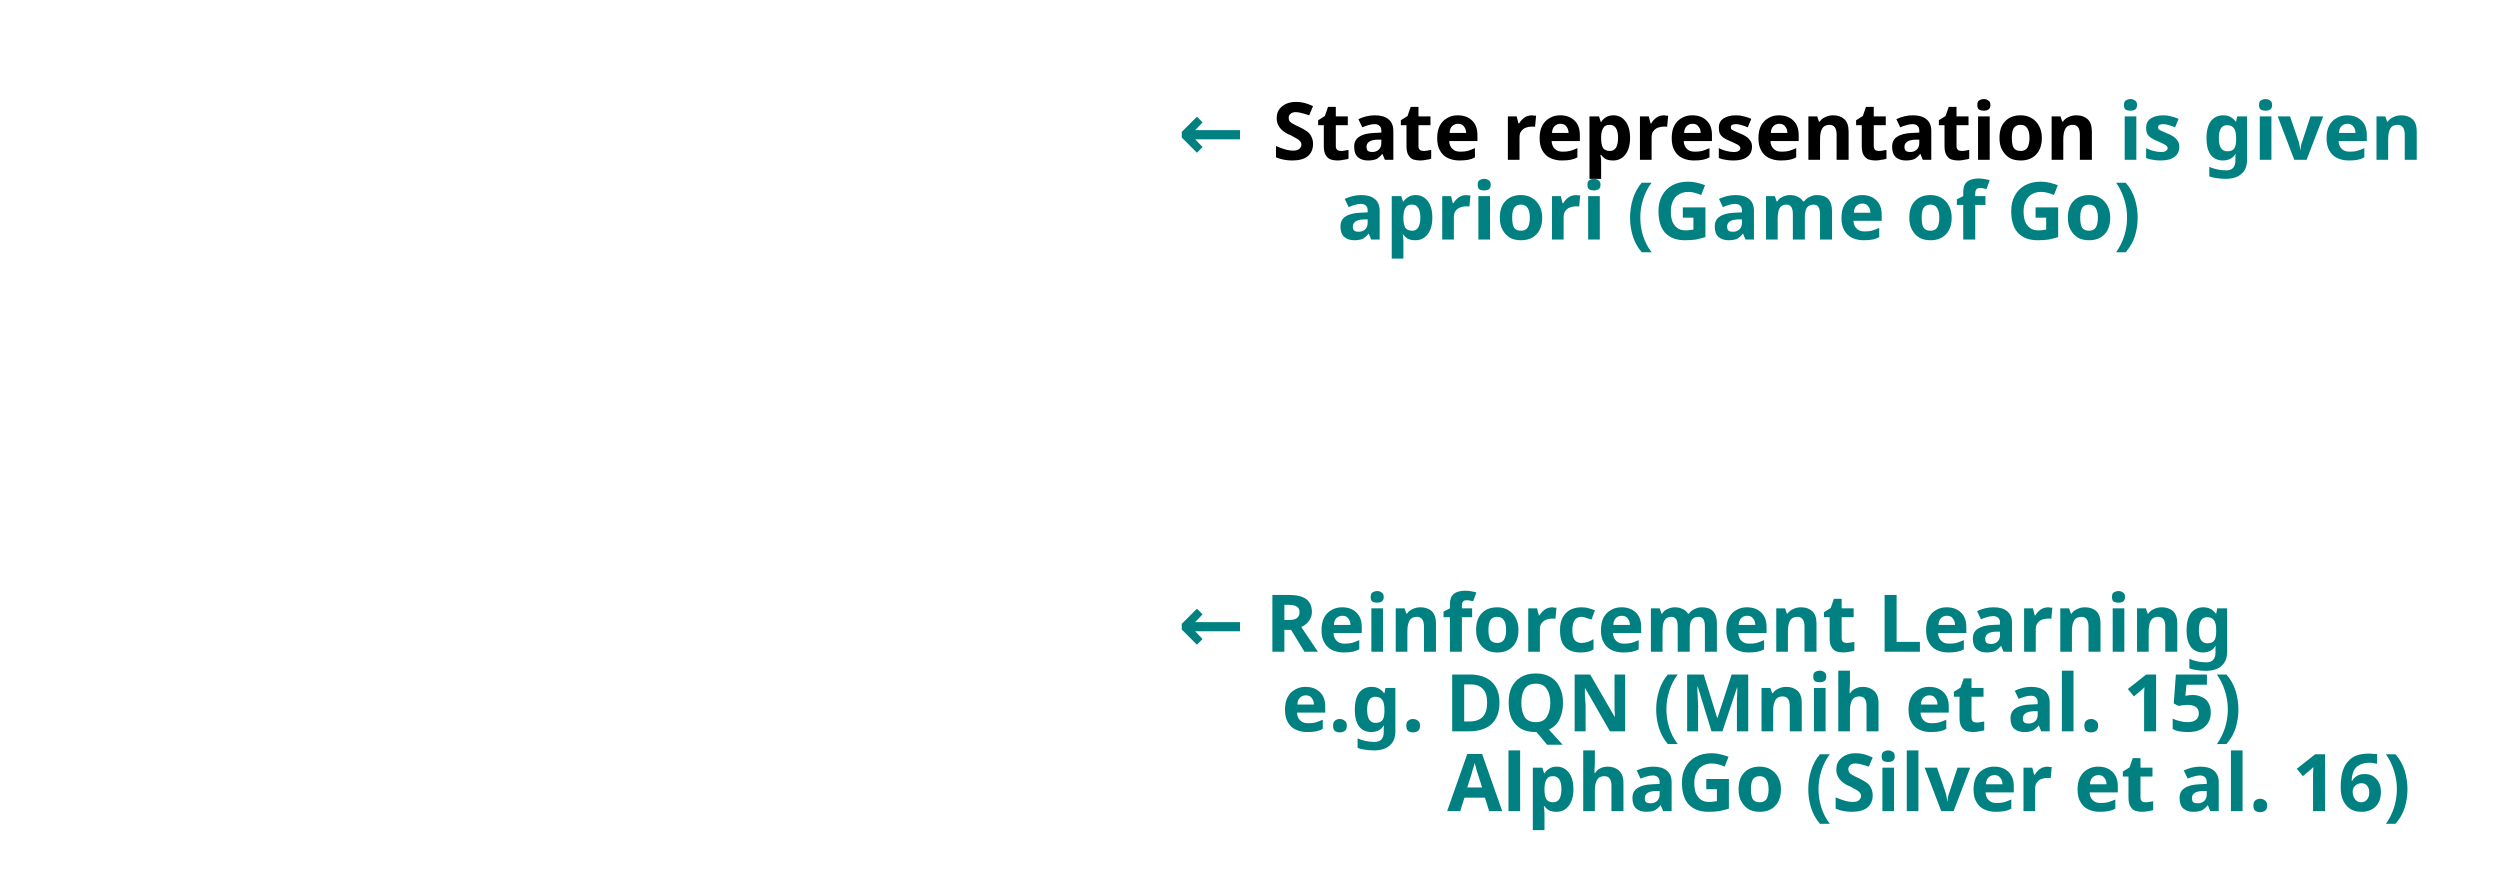
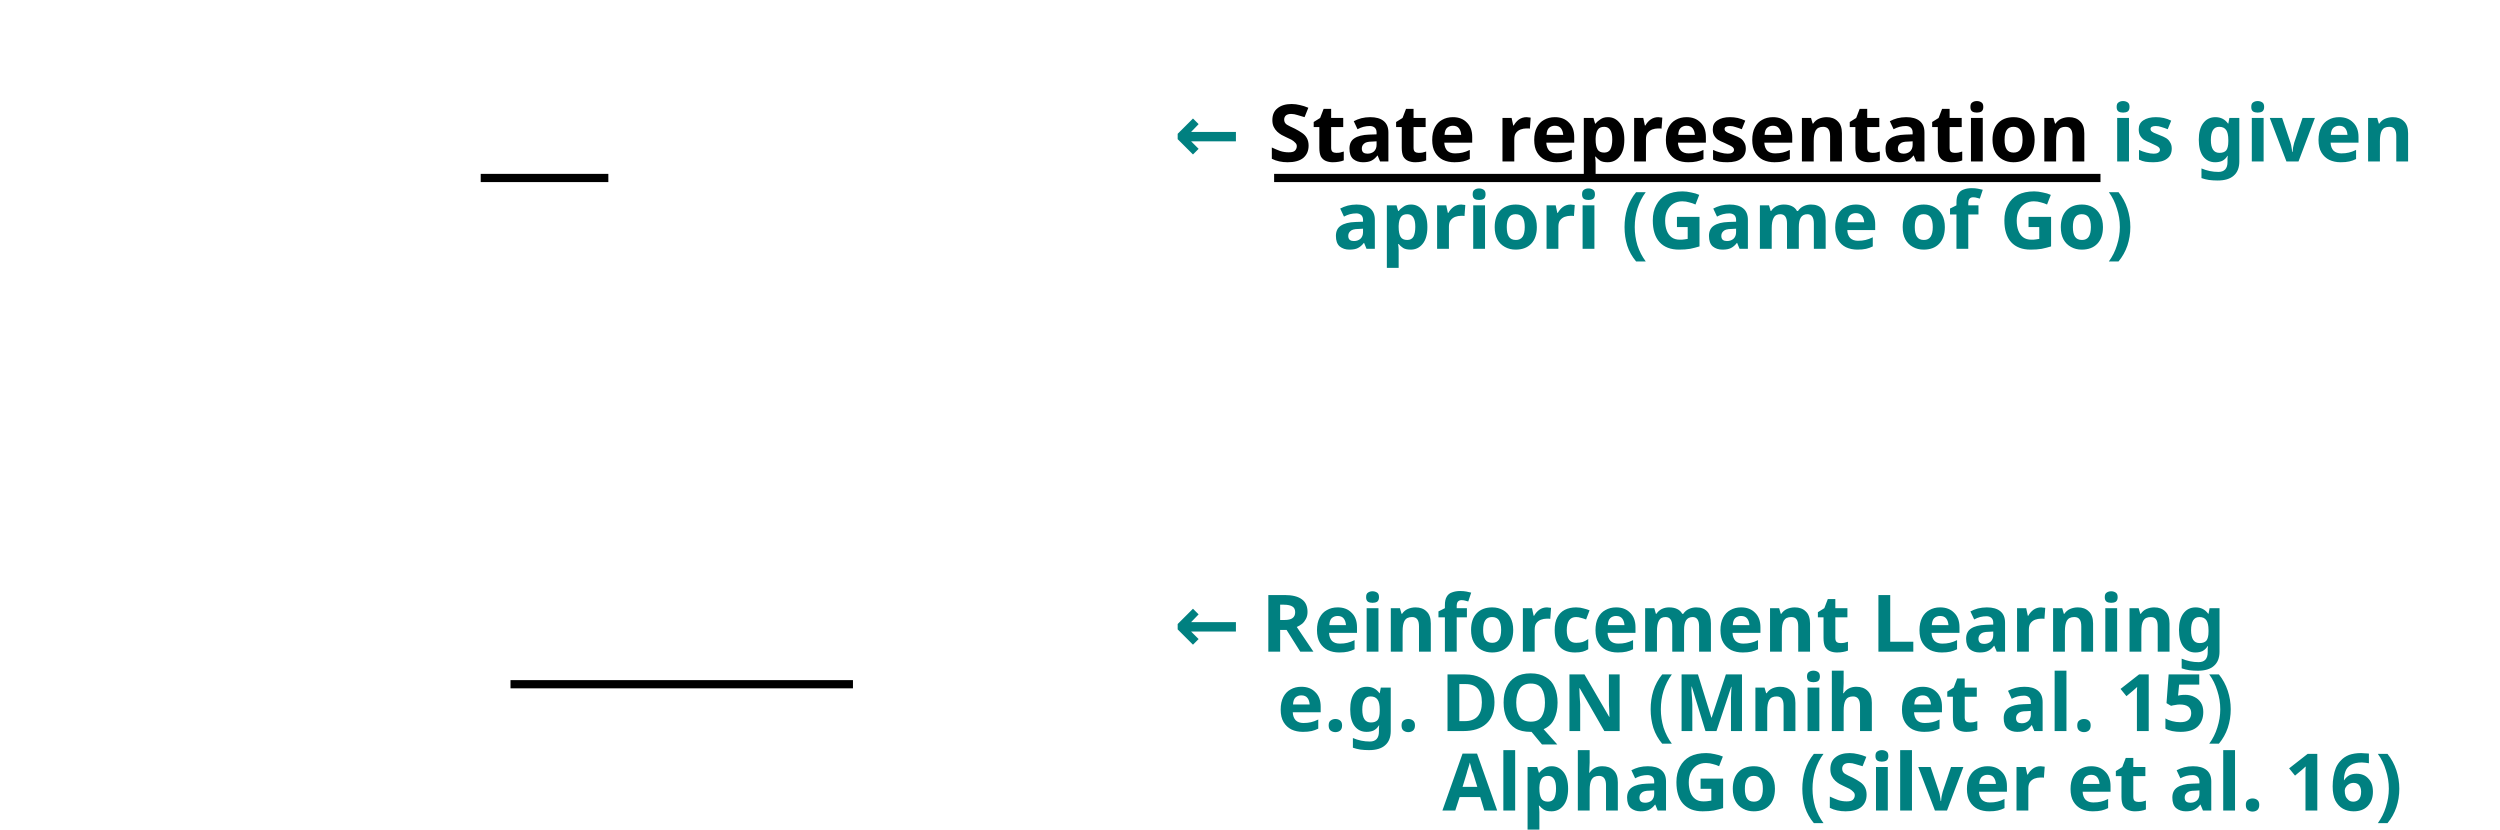
- <svg xmlns="http://www.w3.org/2000/svg" width="110.682mm" height="38.521mm" viewBox="0 0 110.682 38.521" version="1.1" id="svg871">
+ <svg xmlns="http://www.w3.org/2000/svg" width="145.521mm" height="48.288mm" viewBox="0 0 145.521 48.288" version="1.1" id="svg871">
  <defs id="defs865" />
-   <g id="layer1" transform="translate(-5.746548,-4.144985)">
-     <flowRoot xml:space="preserve" id="flowRoot1416" style="color:#000000;font-style:normal;font-variant:normal;font-weight:bold;font-stretch:normal;font-size:13.333px;line-height:125%;font-family:'Noto Sans';-inkscape-font-specification:'Noto Sans Bold';font-variant-ligatures:normal;font-variant-position:normal;font-variant-caps:normal;font-variant-numeric:normal;font-variant-alternates:normal;font-feature-settings:normal;text-indent:0;text-align:start;text-decoration:none;text-decoration-line:none;text-decoration-style:solid;text-decoration-color:#000000;letter-spacing:0px;word-spacing:0px;text-transform:none;writing-mode:lr-tb;direction:ltr;text-orientation:mixed;dominant-baseline:auto;baseline-shift:baseline;text-anchor:start;white-space:normal;shape-padding:0;clip-rule:nonzero;display:inline;overflow:visible;visibility:visible;opacity:1;isolation:auto;mix-blend-mode:normal;color-interpolation:sRGB;color-interpolation-filters:linearRGB;solid-color:#000000;solid-opacity:1;vector-effect:none;fill:#000000;fill-opacity:1;fill-rule:nonzero;stroke:none;stroke-width:3.78;stroke-linecap:butt;stroke-linejoin:miter;stroke-miterlimit:4;stroke-dasharray:none;stroke-dashoffset:0;stroke-opacity:1;marker:none;marker-start:none;marker-mid:none;marker-end:none;color-rendering:auto;image-rendering:auto;shape-rendering:auto;text-rendering:auto;enable-background:accumulate;" transform="matrix(0.2645833,0,0,0.2645833,-7.082643,-6.949008)">
-       <flowRegion id="flowRegion1418" style="text-align:start;text-anchor:start;font-size:13.333px;-inkscape-font-specification:'Noto Sans Bold';font-family:'Noto Sans';font-weight:bold;font-style:normal;font-stretch:normal;font-variant:normal;">
-         <rect id="rect1420" width="626.295" height="530.33" x="48.487" y="39.636" style="text-align:start;text-anchor:start;font-size:13.333px;-inkscape-font-specification:'Noto Sans Bold';font-family:'Noto Sans';font-weight:bold;font-style:normal;font-stretch:normal;font-variant:normal;" />
+   <g id="layer1" transform="translate(-5.746548,7.386053)">
+     <flowRoot xml:space="preserve" id="flowRoot1416" style="color:#000000;font-style:normal;font-variant:normal;font-weight:bold;font-stretch:normal;font-size:13.333px;line-height:125%;font-family:'Noto Sans';-inkscape-font-specification:'Noto Sans Bold';font-variant-ligatures:normal;font-variant-position:normal;font-variant-caps:normal;font-variant-numeric:normal;font-variant-alternates:normal;font-feature-settings:normal;text-indent:0;text-align:start;text-decoration:none;text-decoration-line:none;text-decoration-style:solid;text-decoration-color:#000000;letter-spacing:0px;word-spacing:0px;text-transform:none;writing-mode:lr-tb;direction:ltr;text-orientation:mixed;dominant-baseline:auto;baseline-shift:baseline;text-anchor:start;white-space:normal;shape-padding:0;clip-rule:nonzero;display:inline;overflow:visible;visibility:visible;opacity:1;isolation:auto;mix-blend-mode:normal;color-interpolation:sRGB;color-interpolation-filters:linearRGB;solid-color:#000000;solid-opacity:1;vector-effect:none;fill:#000000;fill-opacity:1;fill-rule:nonzero;stroke:none;stroke-width:3.78;stroke-linecap:butt;stroke-linejoin:miter;stroke-miterlimit:4;stroke-dasharray:none;stroke-dashoffset:0;stroke-opacity:1;marker:none;marker-start:none;marker-mid:none;marker-end:none;color-rendering:auto;image-rendering:auto;shape-rendering:auto;text-rendering:auto;enable-background:accumulate" transform="matrix(0.3466781,0,0,0.3466781,-11.06328,-21.79624)">
+       <flowRegion id="flowRegion1418" style="font-style:normal;font-variant:normal;font-weight:bold;font-stretch:normal;font-size:13.333px;font-family:'Noto Sans';-inkscape-font-specification:'Noto Sans Bold';text-align:start;text-anchor:start">
+         <rect id="rect1420" width="626.295" height="530.33" x="48.487" y="39.636" style="font-style:normal;font-variant:normal;font-weight:bold;font-stretch:normal;font-size:13.333px;font-family:'Noto Sans';-inkscape-font-specification:'Noto Sans Bold';text-align:start;text-anchor:start" />
      </flowRegion>
      <flowPara id="flowPara1422">
-         <flowSpan style="fill:#800080;font-size:13.333px;-inkscape-font-specification:'Noto Sans Bold';font-family:'Noto Sans';font-weight:bold;font-style:normal;font-stretch:normal;font-variant:normal;" id="flowSpan1450">function</flowSpan> SearchAgent(init, expand, goal):</flowPara>
-       <flowPara id="flowPara1426">    OPEN ← { <flowSpan style="fill:#ff0000;font-size:13.333px;-inkscape-font-specification:'Noto Sans Bold';font-family:'Noto Sans';font-weight:bold;font-style:normal;font-stretch:normal;font-variant:normal;" id="flowSpan1446">init</flowSpan> }</flowPara>
+         <flowSpan style="font-style:normal;font-variant:normal;font-weight:bold;font-stretch:normal;font-size:13.333px;font-family:'Noto Sans';-inkscape-font-specification:'Noto Sans Bold';fill:#800080" id="flowSpan1450">function</flowSpan> SearchAgent():</flowPara>
+       <flowPara id="flowPara1426">    OPEN ← { <flowSpan style="font-style:normal;font-variant:normal;font-weight:bold;font-stretch:normal;font-size:13.333px;font-family:'Noto Sans';-inkscape-font-specification:'Noto Sans Bold';fill:#ff0000" id="flowSpan1446">init</flowSpan> }</flowPara>
      <flowPara id="flowPara1428">
-         <flowSpan style="fill:#800080;font-size:13.333px;-inkscape-font-specification:'Noto Sans Bold';font-family:'Noto Sans';font-weight:bold;font-style:normal;font-stretch:normal;font-variant:normal;" id="flowSpan1472">    until</flowSpan> goal found:</flowPara>
+         <flowSpan style="font-style:normal;font-variant:normal;font-weight:bold;font-stretch:normal;font-size:13.333px;font-family:'Noto Sans';-inkscape-font-specification:'Noto Sans Bold';fill:#800080" id="flowSpan1472">    until</flowSpan> goal found:</flowPara>
      <flowPara id="flowPara1430">        node ← select(OPEN)</flowPara>
-       <flowPara id="flowPara1432">        Children ← <flowSpan style="fill:#ff0000;font-size:13.333px;-inkscape-font-specification:'Noto Sans Bold';font-family:'Noto Sans';font-weight:bold;font-style:normal;font-stretch:normal;font-variant:normal;" id="flowSpan1442">expand</flowSpan>(node)</flowPara>
+       <flowPara id="flowPara1432">        Children ← <flowSpan style="font-style:normal;font-variant:normal;font-weight:bold;font-stretch:normal;font-size:13.333px;font-family:'Noto Sans';-inkscape-font-specification:'Noto Sans Bold';fill:#ff0000" id="flowSpan1442">expand</flowSpan>(node)</flowPara>
      <flowPara id="flowPara1434">
-         <flowSpan style="fill:#800080;font-size:13.333px;-inkscape-font-specification:'Noto Sans Bold';font-family:'Noto Sans';font-weight:bold;font-style:normal;font-stretch:normal;font-variant:normal;" id="flowSpan1474">        for</flowSpan>
-         <flowSpan style="fill:#800080;font-size:13.333px;-inkscape-font-specification:'Noto Sans Bold';font-family:'Noto Sans';font-weight:bold;font-style:normal;font-stretch:normal;font-variant:normal;" id="flowSpan1476">each</flowSpan> c ∈ Children:</flowPara>
-       <flowPara id="flowPara1436">            key ← <flowSpan style="fill:#ff0000;font-size:13.333px;-inkscape-font-specification:'Noto Sans Bold';font-family:'Noto Sans';font-weight:bold;font-style:normal;font-stretch:normal;font-variant:normal;" id="flowSpan1444">evaluate</flowSpan>(c)</flowPara>
+         <flowSpan style="font-style:normal;font-variant:normal;font-weight:bold;font-stretch:normal;font-size:13.333px;font-family:'Noto Sans';-inkscape-font-specification:'Noto Sans Bold';fill:#800080" id="flowSpan1474">        for</flowSpan>
+         <flowSpan style="font-style:normal;font-variant:normal;font-weight:bold;font-stretch:normal;font-size:13.333px;font-family:'Noto Sans';-inkscape-font-specification:'Noto Sans Bold';fill:#800080" id="flowSpan1476">each</flowSpan> c ∈ Children:</flowPara>
+       <flowPara id="flowPara1436">            key ← <flowSpan style="font-style:normal;font-variant:normal;font-weight:bold;font-stretch:normal;font-size:13.333px;font-family:'Noto Sans';-inkscape-font-specification:'Noto Sans Bold';fill:#ff0000" id="flowSpan1444">evaluate</flowSpan>(c)</flowPara>
      <flowPara id="flowPara1438">            insert(OPEN, c, key)</flowPara>
      <flowPara id="flowPara1440" />
    </flowRoot>
-     <text xml:space="preserve" style="color:#000000;font-style:normal;font-variant:normal;font-weight:bold;font-stretch:normal;font-size:3.528px;line-height:100%;font-family:'Noto Sans';-inkscape-font-specification:'Noto Sans Bold';font-variant-ligatures:normal;font-variant-position:normal;font-variant-caps:normal;font-variant-numeric:normal;font-variant-alternates:normal;font-feature-settings:normal;text-indent:0;text-align:start;text-decoration:none;text-decoration-line:none;text-decoration-style:solid;text-decoration-color:#000000;letter-spacing:0px;word-spacing:0px;text-transform:none;writing-mode:lr-tb;direction:ltr;text-orientation:mixed;dominant-baseline:auto;baseline-shift:baseline;text-anchor:start;white-space:normal;shape-padding:0;clip-rule:nonzero;display:inline;overflow:visible;visibility:visible;opacity:1;isolation:auto;mix-blend-mode:normal;color-interpolation:sRGB;color-interpolation-filters:linearRGB;solid-color:#000000;solid-opacity:1;vector-effect:none;fill:#008080;fill-opacity:1;fill-rule:nonzero;stroke:none;stroke-width:1;stroke-linecap:butt;stroke-linejoin:miter;stroke-miterlimit:4;stroke-dasharray:none;stroke-dashoffset:0;stroke-opacity:1;marker:none;marker-start:none;marker-mid:none;marker-end:none;color-rendering:auto;image-rendering:auto;shape-rendering:auto;text-rendering:auto;enable-background:accumulate" x="57.896" y="32.999" id="text4503">
-       <tspan id="tspan4501" x="57.896" y="32.999" style="font-style:normal;font-variant:normal;font-weight:bold;font-stretch:normal;font-size:3.528px;line-height:100%;font-family:'Noto Sans';-inkscape-font-specification:'Noto Sans Bold';font-variant-ligatures:normal;font-variant-position:normal;font-variant-caps:normal;font-variant-numeric:normal;font-variant-alternates:normal;font-feature-settings:normal;text-indent:0;text-align:start;text-decoration:none;text-decoration-line:none;text-decoration-style:solid;text-decoration-color:#000000;letter-spacing:0px;word-spacing:0px;text-transform:none;writing-mode:lr-tb;direction:ltr;text-orientation:mixed;dominant-baseline:auto;baseline-shift:baseline;text-anchor:start;white-space:normal;shape-padding:0;vector-effect:none;fill:#008080;fill-opacity:1;stroke:none;stroke-width:1;stroke-linecap:butt;stroke-linejoin:miter;stroke-miterlimit:4;stroke-dasharray:none;stroke-dashoffset:0;stroke-opacity:1;marker:none;marker-start:none;marker-mid:none;marker-end:none">← Reinforcement Learning</tspan>
-       <tspan x="57.896" y="36.527" style="font-style:normal;font-variant:normal;font-weight:bold;font-stretch:normal;font-size:3.528px;line-height:100%;font-family:'Noto Sans';-inkscape-font-specification:'Noto Sans Bold';font-variant-ligatures:normal;font-variant-position:normal;font-variant-caps:normal;font-variant-numeric:normal;font-variant-alternates:normal;font-feature-settings:normal;text-indent:0;text-align:start;text-decoration:none;text-decoration-line:none;text-decoration-style:solid;text-decoration-color:#000000;letter-spacing:0px;word-spacing:0px;text-transform:none;writing-mode:lr-tb;direction:ltr;text-orientation:mixed;dominant-baseline:auto;baseline-shift:baseline;text-anchor:start;white-space:normal;shape-padding:0;vector-effect:none;fill:#008080;fill-opacity:1;stroke:none;stroke-width:1;stroke-linecap:butt;stroke-linejoin:miter;stroke-miterlimit:4;stroke-dasharray:none;stroke-dashoffset:0;stroke-opacity:1;marker:none;marker-start:none;marker-mid:none;marker-end:none" id="tspan4505">     e.g. DQN (Mnih et al. 15)</tspan>
-       <tspan x="57.896" y="40.055" style="font-style:normal;font-variant:normal;font-weight:bold;font-stretch:normal;font-size:3.528px;line-height:100%;font-family:'Noto Sans';-inkscape-font-specification:'Noto Sans Bold';font-variant-ligatures:normal;font-variant-position:normal;font-variant-caps:normal;font-variant-numeric:normal;font-variant-alternates:normal;font-feature-settings:normal;text-indent:0;text-align:start;text-decoration:none;text-decoration-line:none;text-decoration-style:solid;text-decoration-color:#000000;letter-spacing:0px;word-spacing:0px;text-transform:none;writing-mode:lr-tb;direction:ltr;text-orientation:mixed;dominant-baseline:auto;baseline-shift:baseline;text-anchor:start;white-space:normal;shape-padding:0;vector-effect:none;fill:#008080;fill-opacity:1;stroke:none;stroke-width:1;stroke-linecap:butt;stroke-linejoin:miter;stroke-miterlimit:4;stroke-dasharray:none;stroke-dashoffset:0;stroke-opacity:1;marker:none;marker-start:none;marker-mid:none;marker-end:none" id="tspan4507">             AlphaGo (Silver et al. 16)</tspan>
+     <text xml:space="preserve" style="color:#000000;font-style:normal;font-variant:normal;font-weight:bold;font-stretch:normal;font-size:4.622px;line-height:100%;font-family:'Noto Sans';-inkscape-font-specification:'Noto Sans Bold';font-variant-ligatures:normal;font-variant-position:normal;font-variant-caps:normal;font-variant-numeric:normal;font-variant-alternates:normal;font-feature-settings:normal;text-indent:0;text-align:start;text-decoration:none;text-decoration-line:none;text-decoration-style:solid;text-decoration-color:#000000;letter-spacing:0px;word-spacing:0px;text-transform:none;writing-mode:lr-tb;direction:ltr;text-orientation:mixed;dominant-baseline:auto;baseline-shift:baseline;text-anchor:start;white-space:normal;shape-padding:0;clip-rule:nonzero;display:inline;overflow:visible;visibility:visible;opacity:1;isolation:auto;mix-blend-mode:normal;color-interpolation:sRGB;color-interpolation-filters:linearRGB;solid-color:#000000;solid-opacity:1;vector-effect:none;fill:#008080;fill-opacity:1;fill-rule:nonzero;stroke:none;stroke-width:1.31;stroke-linecap:butt;stroke-linejoin:miter;stroke-miterlimit:4;stroke-dasharray:none;stroke-dashoffset:0;stroke-opacity:1;marker:none;marker-start:none;marker-mid:none;marker-end:none;color-rendering:auto;image-rendering:auto;shape-rendering:auto;text-rendering:auto;enable-background:accumulate" x="74.077" y="30.547" id="text4503">
+       <tspan id="tspan4501" x="74.077" y="30.547" style="font-style:normal;font-variant:normal;font-weight:bold;font-stretch:normal;font-size:4.622px;line-height:100%;font-family:'Noto Sans';-inkscape-font-specification:'Noto Sans Bold';font-variant-ligatures:normal;font-variant-position:normal;font-variant-caps:normal;font-variant-numeric:normal;font-variant-alternates:normal;font-feature-settings:normal;text-indent:0;text-align:start;text-decoration:none;text-decoration-line:none;text-decoration-style:solid;text-decoration-color:#000000;letter-spacing:0px;word-spacing:0px;text-transform:none;writing-mode:lr-tb;direction:ltr;text-orientation:mixed;dominant-baseline:auto;baseline-shift:baseline;text-anchor:start;white-space:normal;shape-padding:0;vector-effect:none;fill:#008080;fill-opacity:1;stroke:none;stroke-width:1.31;stroke-linecap:butt;stroke-linejoin:miter;stroke-miterlimit:4;stroke-dasharray:none;stroke-dashoffset:0;stroke-opacity:1;marker:none;marker-start:none;marker-mid:none;marker-end:none">← Reinforcement Learning</tspan>
+       <tspan x="74.077" y="35.169" style="font-style:normal;font-variant:normal;font-weight:bold;font-stretch:normal;font-size:4.622px;line-height:100%;font-family:'Noto Sans';-inkscape-font-specification:'Noto Sans Bold';font-variant-ligatures:normal;font-variant-position:normal;font-variant-caps:normal;font-variant-numeric:normal;font-variant-alternates:normal;font-feature-settings:normal;text-indent:0;text-align:start;text-decoration:none;text-decoration-line:none;text-decoration-style:solid;text-decoration-color:#000000;letter-spacing:0px;word-spacing:0px;text-transform:none;writing-mode:lr-tb;direction:ltr;text-orientation:mixed;dominant-baseline:auto;baseline-shift:baseline;text-anchor:start;white-space:normal;shape-padding:0;vector-effect:none;fill:#008080;fill-opacity:1;stroke:none;stroke-width:1.31;stroke-linecap:butt;stroke-linejoin:miter;stroke-miterlimit:4;stroke-dasharray:none;stroke-dashoffset:0;stroke-opacity:1;marker:none;marker-start:none;marker-mid:none;marker-end:none" id="tspan4505">     e.g. DQN (Mnih et al. 15)</tspan>
+       <tspan x="74.077" y="39.792" style="font-style:normal;font-variant:normal;font-weight:bold;font-stretch:normal;font-size:4.622px;line-height:100%;font-family:'Noto Sans';-inkscape-font-specification:'Noto Sans Bold';font-variant-ligatures:normal;font-variant-position:normal;font-variant-caps:normal;font-variant-numeric:normal;font-variant-alternates:normal;font-feature-settings:normal;text-indent:0;text-align:start;text-decoration:none;text-decoration-line:none;text-decoration-style:solid;text-decoration-color:#000000;letter-spacing:0px;word-spacing:0px;text-transform:none;writing-mode:lr-tb;direction:ltr;text-orientation:mixed;dominant-baseline:auto;baseline-shift:baseline;text-anchor:start;white-space:normal;shape-padding:0;vector-effect:none;fill:#008080;fill-opacity:1;stroke:none;stroke-width:1.31;stroke-linecap:butt;stroke-linejoin:miter;stroke-miterlimit:4;stroke-dasharray:none;stroke-dashoffset:0;stroke-opacity:1;marker:none;marker-start:none;marker-mid:none;marker-end:none" id="tspan4507">             AlphaGo (Silver et al. 16)</tspan>
    </text>
-     <text xml:space="preserve" style="color:#000000;font-style:normal;font-variant:normal;font-weight:bold;font-stretch:normal;font-size:3.528px;line-height:100%;font-family:'Noto Sans';-inkscape-font-specification:'Noto Sans Bold';font-variant-ligatures:normal;font-variant-position:normal;font-variant-caps:normal;font-variant-numeric:normal;font-variant-alternates:normal;font-feature-settings:normal;text-indent:0;text-align:start;text-decoration:none;text-decoration-line:none;text-decoration-style:solid;text-decoration-color:#000000;letter-spacing:0px;word-spacing:0px;text-transform:none;writing-mode:lr-tb;direction:ltr;text-orientation:mixed;dominant-baseline:auto;baseline-shift:baseline;text-anchor:start;white-space:normal;shape-padding:0;clip-rule:nonzero;display:inline;overflow:visible;visibility:visible;opacity:1;isolation:auto;mix-blend-mode:normal;color-interpolation:sRGB;color-interpolation-filters:linearRGB;solid-color:#000000;solid-opacity:1;vector-effect:none;fill:#008080;fill-opacity:1;fill-rule:nonzero;stroke:none;stroke-width:1;stroke-linecap:butt;stroke-linejoin:miter;stroke-miterlimit:4;stroke-dasharray:none;stroke-dashoffset:0;stroke-opacity:1;marker:none;marker-start:none;marker-mid:none;marker-end:none;color-rendering:auto;image-rendering:auto;shape-rendering:auto;text-rendering:auto;enable-background:accumulate" x="57.896" y="11.222" id="text4511">
-       <tspan id="tspan4509" x="57.896" y="11.222" style="font-style:normal;font-variant:normal;font-weight:bold;font-stretch:normal;font-size:3.528px;line-height:100%;font-family:'Noto Sans';-inkscape-font-specification:'Noto Sans Bold';font-variant-ligatures:normal;font-variant-position:normal;font-variant-caps:normal;font-variant-numeric:normal;font-variant-alternates:normal;font-feature-settings:normal;text-indent:0;text-align:start;text-decoration:none;text-decoration-line:none;text-decoration-style:solid;text-decoration-color:#000000;letter-spacing:0px;word-spacing:0px;text-transform:none;writing-mode:lr-tb;direction:ltr;text-orientation:mixed;dominant-baseline:auto;baseline-shift:baseline;text-anchor:start;white-space:normal;shape-padding:0;vector-effect:none;fill:#008080;fill-opacity:1;stroke:none;stroke-width:1;stroke-linecap:butt;stroke-linejoin:miter;stroke-miterlimit:4;stroke-dasharray:none;stroke-dashoffset:0;stroke-opacity:1;marker:none;marker-start:none;marker-mid:none;marker-end:none">← <tspan style="line-height:100%;fill:#000000" id="tspan4588">State representation</tspan> is given</tspan>
-       <tspan x="57.896" y="14.75" style="font-style:normal;font-variant:normal;font-weight:bold;font-stretch:normal;font-size:3.528px;line-height:100%;font-family:'Noto Sans';-inkscape-font-specification:'Noto Sans Bold';font-variant-ligatures:normal;font-variant-position:normal;font-variant-caps:normal;font-variant-numeric:normal;font-variant-alternates:normal;font-feature-settings:normal;text-indent:0;text-align:start;text-decoration:none;text-decoration-line:none;text-decoration-style:solid;text-decoration-color:#000000;letter-spacing:0px;word-spacing:0px;text-transform:none;writing-mode:lr-tb;direction:ltr;text-orientation:mixed;dominant-baseline:auto;baseline-shift:baseline;text-anchor:start;white-space:normal;shape-padding:0;vector-effect:none;fill:#008080;fill-opacity:1;stroke:none;stroke-width:1;stroke-linecap:butt;stroke-linejoin:miter;stroke-miterlimit:4;stroke-dasharray:none;stroke-dashoffset:0;stroke-opacity:1;marker:none;marker-start:none;marker-mid:none;marker-end:none" id="tspan4584">　　apriori (Game of Go)</tspan>
+     <text xml:space="preserve" style="color:#000000;font-style:normal;font-variant:normal;font-weight:bold;font-stretch:normal;font-size:4.622px;line-height:110%;font-family:'Noto Sans';-inkscape-font-specification:'Noto Sans Bold';font-variant-ligatures:normal;font-variant-position:normal;font-variant-caps:normal;font-variant-numeric:normal;font-variant-alternates:normal;font-feature-settings:normal;text-indent:0;text-align:start;text-decoration:none;text-decoration-line:none;text-decoration-style:solid;text-decoration-color:#000000;letter-spacing:0px;word-spacing:0px;text-transform:none;writing-mode:lr-tb;direction:ltr;text-orientation:mixed;dominant-baseline:auto;baseline-shift:baseline;text-anchor:start;white-space:normal;shape-padding:0;clip-rule:nonzero;display:inline;overflow:visible;visibility:visible;opacity:1;isolation:auto;mix-blend-mode:normal;color-interpolation:sRGB;color-interpolation-filters:linearRGB;solid-color:#000000;solid-opacity:1;vector-effect:none;fill:#008080;fill-opacity:1;fill-rule:nonzero;stroke:none;stroke-width:1.31;stroke-linecap:butt;stroke-linejoin:miter;stroke-miterlimit:4;stroke-dasharray:none;stroke-dashoffset:0;stroke-opacity:1;marker:none;marker-start:none;marker-mid:none;marker-end:none;color-rendering:auto;image-rendering:auto;shape-rendering:auto;text-rendering:auto;enable-background:accumulate" x="74.077" y="2.013" id="text4511">
+       <tspan id="tspan4509" x="74.077" y="2.013" style="font-style:normal;font-variant:normal;font-weight:bold;font-stretch:normal;font-size:4.622px;line-height:110%;font-family:'Noto Sans';-inkscape-font-specification:'Noto Sans Bold';font-variant-ligatures:normal;font-variant-position:normal;font-variant-caps:normal;font-variant-numeric:normal;font-variant-alternates:normal;font-feature-settings:normal;text-indent:0;text-align:start;text-decoration:none;text-decoration-line:none;text-decoration-style:solid;text-decoration-color:#000000;letter-spacing:0px;word-spacing:0px;text-transform:none;writing-mode:lr-tb;direction:ltr;text-orientation:mixed;dominant-baseline:auto;baseline-shift:baseline;text-anchor:start;white-space:normal;shape-padding:0;vector-effect:none;fill:#008080;fill-opacity:1;stroke:none;stroke-width:1.31;stroke-linecap:butt;stroke-linejoin:miter;stroke-miterlimit:4;stroke-dasharray:none;stroke-dashoffset:0;stroke-opacity:1;marker:none;marker-start:none;marker-mid:none;marker-end:none">← <tspan style="line-height:110%;fill:#000000;stroke-width:1.31" id="tspan4588">State representation</tspan> is given</tspan>
+       <tspan x="74.077" y="7.098" style="font-style:normal;font-variant:normal;font-weight:bold;font-stretch:normal;font-size:4.622px;line-height:110%;font-family:'Noto Sans';-inkscape-font-specification:'Noto Sans Bold';font-variant-ligatures:normal;font-variant-position:normal;font-variant-caps:normal;font-variant-numeric:normal;font-variant-alternates:normal;font-feature-settings:normal;text-indent:0;text-align:start;text-decoration:none;text-decoration-line:none;text-decoration-style:solid;text-decoration-color:#000000;letter-spacing:0px;word-spacing:0px;text-transform:none;writing-mode:lr-tb;direction:ltr;text-orientation:mixed;dominant-baseline:auto;baseline-shift:baseline;text-anchor:start;white-space:normal;shape-padding:0;vector-effect:none;fill:#008080;fill-opacity:1;stroke:none;stroke-width:1.31;stroke-linecap:butt;stroke-linejoin:miter;stroke-miterlimit:4;stroke-dasharray:none;stroke-dashoffset:0;stroke-opacity:1;marker:none;marker-start:none;marker-mid:none;marker-end:none" id="tspan4584">　　apriori (Game of Go)</tspan>
    </text>
+     <path style="color:#000000;clip-rule:nonzero;display:inline;overflow:visible;visibility:visible;opacity:1;isolation:auto;mix-blend-mode:normal;color-interpolation:sRGB;color-interpolation-filters:linearRGB;solid-color:#000000;solid-opacity:1;vector-effect:none;fill:none;fill-opacity:1;fill-rule:nonzero;stroke:#000000;stroke-width:0.478;stroke-linecap:butt;stroke-linejoin:miter;stroke-miterlimit:4;stroke-dasharray:none;stroke-dashoffset:0;stroke-opacity:1;marker:none;marker-start:none;marker-mid:none;marker-end:none;color-rendering:auto;image-rendering:auto;shape-rendering:auto;text-rendering:auto;enable-background:accumulate" d="m 33.728,2.974 h 7.429" id="path38" />
+     <path style="color:#000000;clip-rule:nonzero;display:inline;overflow:visible;visibility:visible;opacity:1;isolation:auto;mix-blend-mode:normal;color-interpolation:sRGB;color-interpolation-filters:linearRGB;solid-color:#000000;solid-opacity:1;vector-effect:none;fill:none;fill-opacity:1;fill-rule:nonzero;stroke:#000000;stroke-width:0.478;stroke-linecap:butt;stroke-linejoin:miter;stroke-miterlimit:4;stroke-dasharray:none;stroke-dashoffset:0;stroke-opacity:1;marker:none;marker-start:none;marker-mid:none;marker-end:none;color-rendering:auto;image-rendering:auto;shape-rendering:auto;text-rendering:auto;enable-background:accumulate" d="M 35.462,32.442 H 55.396" id="path38-3-6" />
+     <path style="color:#000000;clip-rule:nonzero;display:inline;overflow:visible;visibility:visible;opacity:1;isolation:auto;mix-blend-mode:normal;color-interpolation:sRGB;color-interpolation-filters:linearRGB;solid-color:#000000;solid-opacity:1;vector-effect:none;fill:none;fill-opacity:1;fill-rule:nonzero;stroke:#000000;stroke-width:0.478;stroke-linecap:butt;stroke-linejoin:miter;stroke-miterlimit:4;stroke-dasharray:none;stroke-dashoffset:0;stroke-opacity:1;marker:none;marker-start:none;marker-mid:none;marker-end:none;color-rendering:auto;image-rendering:auto;shape-rendering:auto;text-rendering:auto;enable-background:accumulate" d="M 79.911,2.974 H 128.012" id="path38-7" />
  </g>
</svg>
